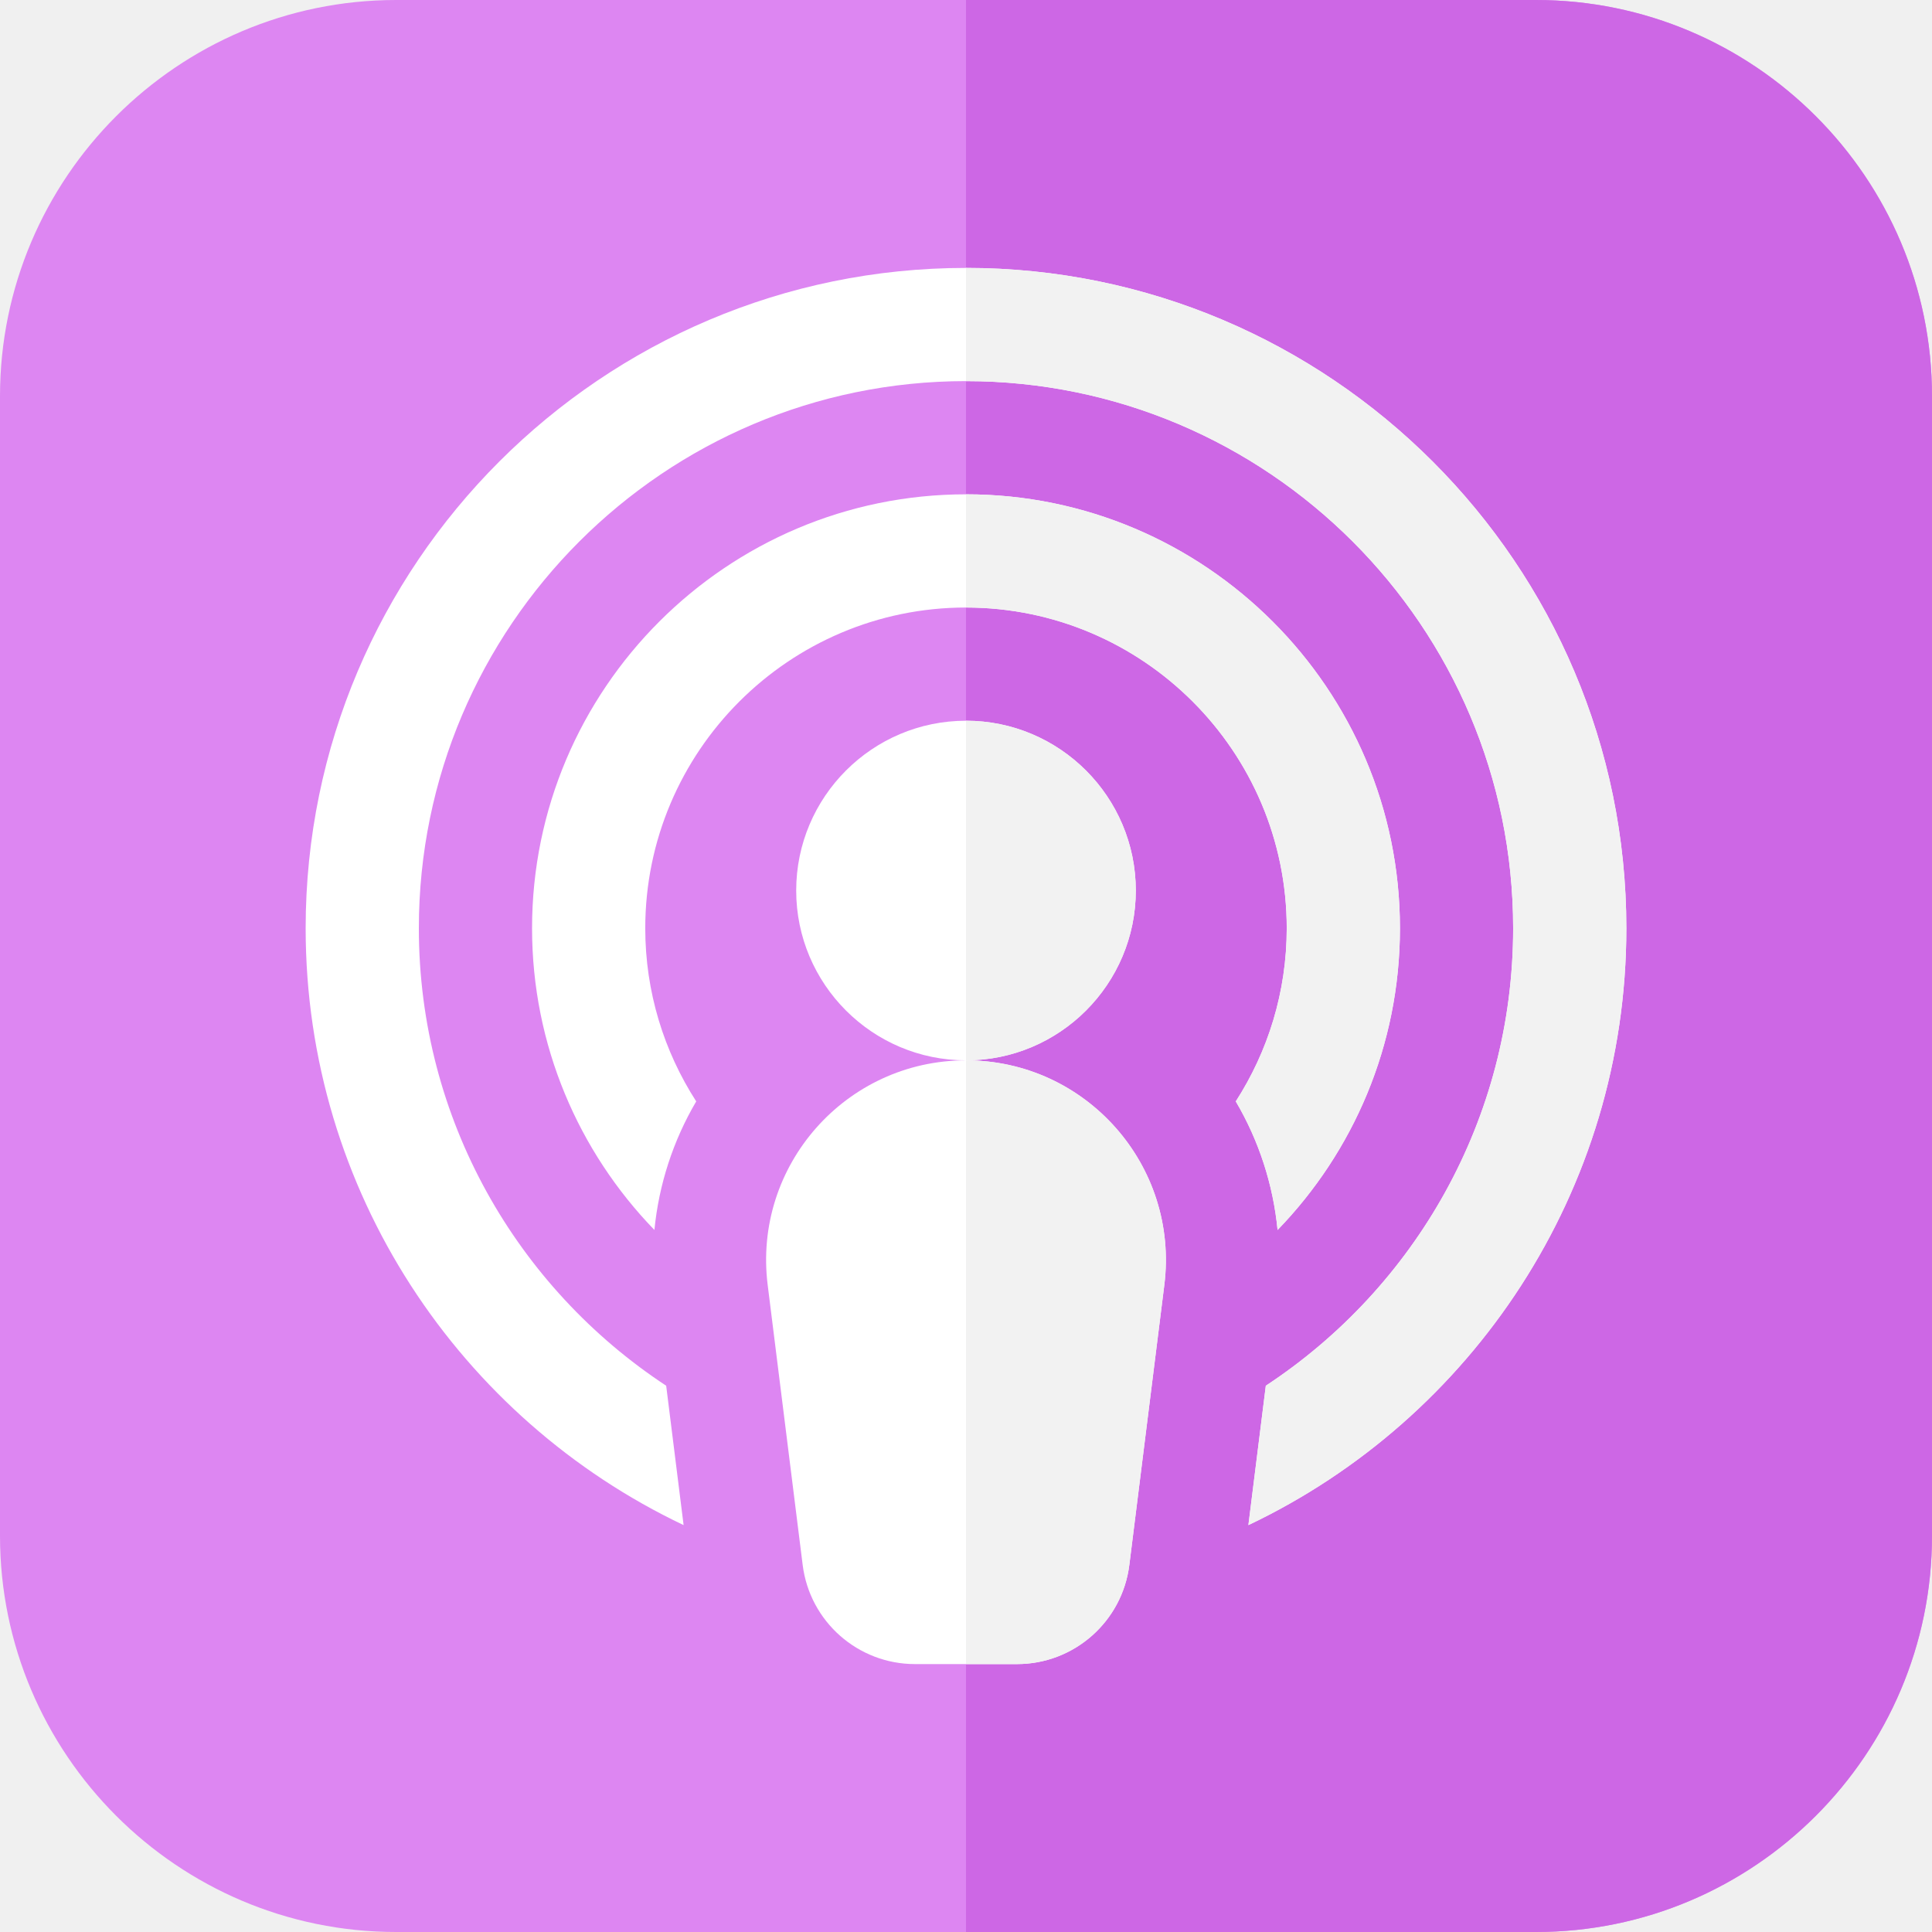
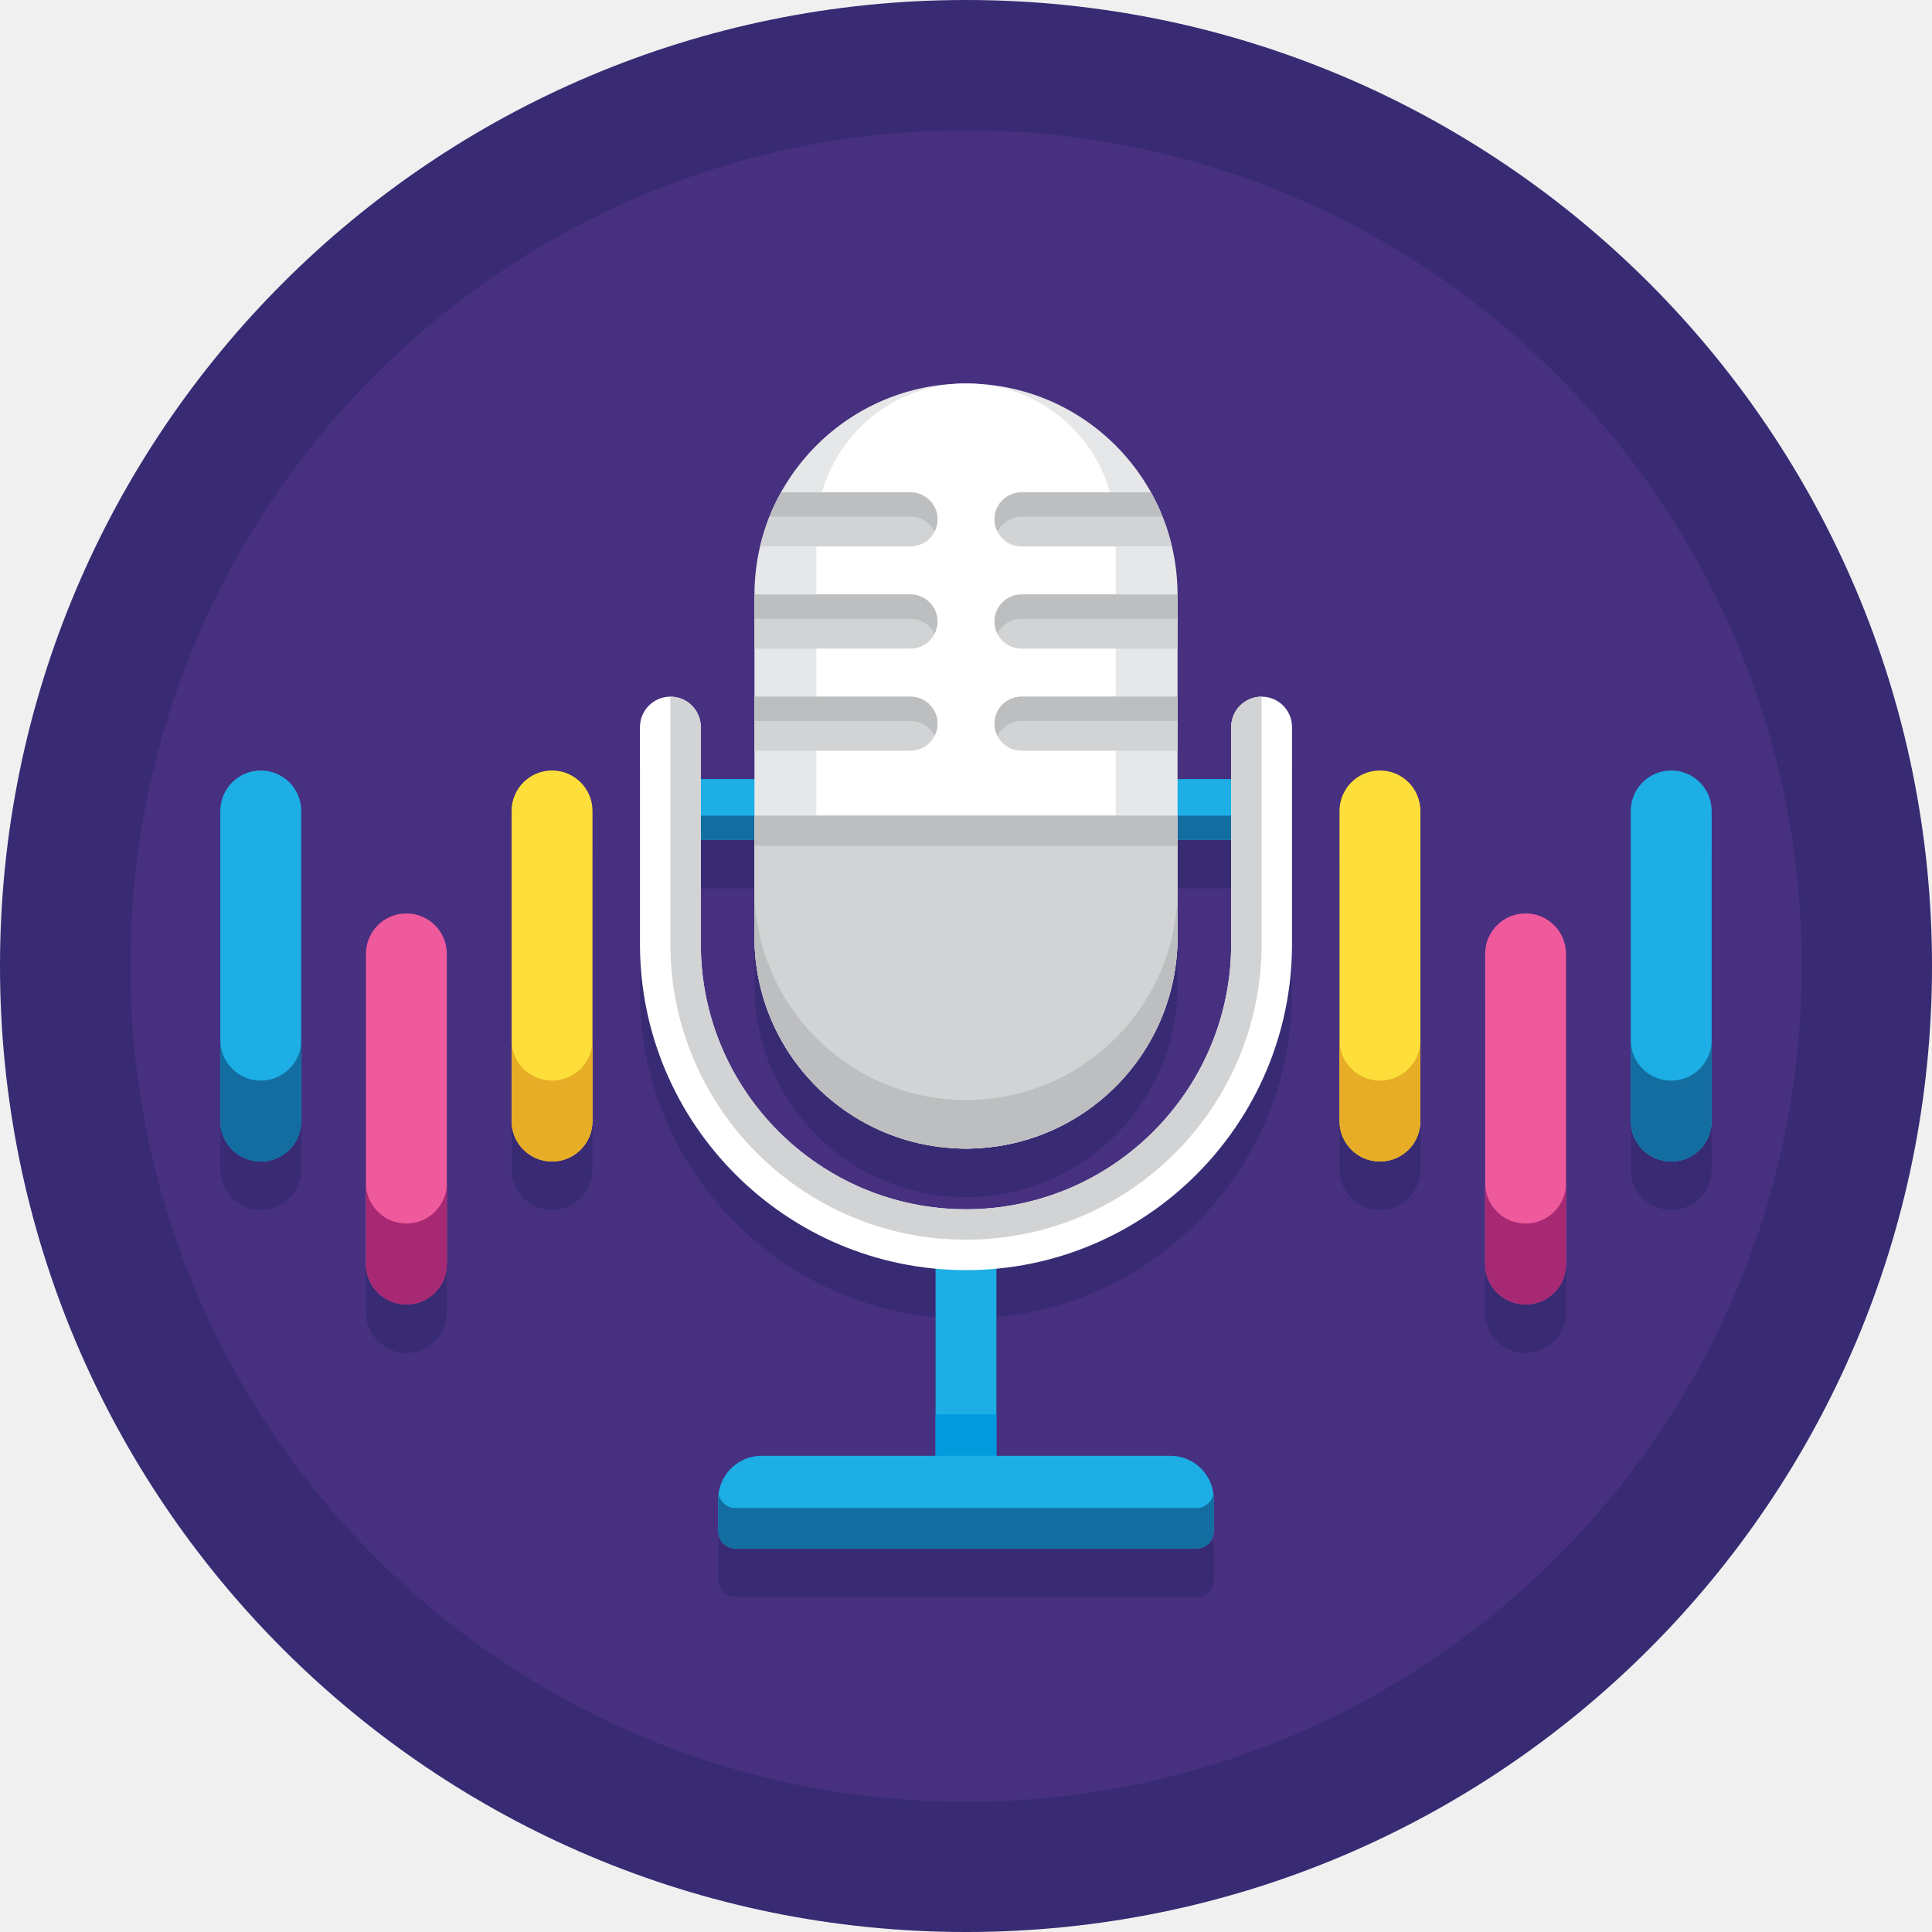
- <svg xmlns="http://www.w3.org/2000/svg" version="1.1" id="Capa_1" x="0px" y="0px" viewBox="0 0 512 512" style="enable-background:new 0 0 512 512;" xml:space="preserve">
-   <path style="fill:#DD86F2;" d="M407,512H105C47.103,512,0,464.897,0,407V105C0,47.103,47.103,0,105,0h302  c57.897,0,105,47.103,105,105v302C512,464.897,464.897,512,407,512z" />
-   <path style="fill:#CD67E5;" d="M407,0H256v512h151c57.897,0,105-47.103,105-105V105C512,47.103,464.897,0,407,0z" />
-   <path style="fill:#FFFFFF;" d="M308.558,340.537l-9.273,74.185C297.408,429.734,284.646,441,269.517,441h-27.033  c-15.13,0-27.892-11.266-29.768-26.279l-9.273-74.185C199.49,308.923,224.14,281,256,281l0,0c-24.813,0-45-20.187-45-45  s20.187-45,45-45s45,20.187,45,45s-20.187,45-45,45l0,0C287.86,281,312.51,308.923,308.558,340.537z M256,161  c-46.869,0-85,38.131-85,85c0,16.893,4.974,32.637,13.505,45.883c-6.132,10.42-9.908,22.057-11.076,34.072  C153.368,305.245,141,277.042,141,246c0-63.411,51.589-115,115-115s115,51.589,115,115c0,31.042-12.368,59.245-32.428,79.956  c-1.168-12.016-4.945-23.652-11.076-34.072C336.026,278.637,341,262.893,341,246C341,199.131,302.869,161,256,161z M330.838,404.168  l4.617-36.938C374.901,341.289,401,296.639,401,246c0-79.953-65.047-145-145-145s-145,65.047-145,145  c0,50.639,26.099,95.289,65.545,121.23l4.617,36.938C122.004,376.063,81,315.734,81,246c0-96.495,78.505-175,175-175  s175,78.505,175,175C431,315.734,389.996,376.063,330.838,404.168z" />
-   <g>
-     <path style="fill:#F2F2F2;" d="M256,281L256,281v160h13.517c15.13,0,27.892-11.266,29.768-26.279l9.273-74.185   C312.51,308.923,287.86,281,256,281z" />
-     <path style="fill:#F2F2F2;" d="M301,236c0-24.813-20.187-45-45-45v90C280.813,281,301,260.813,301,236z" />
-     <path style="fill:#F2F2F2;" d="M256,71v30c79.953,0,145,65.047,145,145c0,50.639-26.099,95.289-65.545,121.23l-4.617,36.938   C389.996,376.063,431,315.734,431,246C431,149.505,352.495,71,256,71z" />
-     <path style="fill:#F2F2F2;" d="M338.572,325.956C358.632,305.245,371,277.042,371,246c0-63.411-51.589-115-115-115v30   c46.869,0,85,38.131,85,85c0,16.893-4.974,32.637-13.505,45.883C333.627,302.304,337.404,313.94,338.572,325.956z" />
+ <svg xmlns="http://www.w3.org/2000/svg" height="477.6pt" viewBox="0 0 477.6 477.6" width="477.6pt">
+   <path d="m477.602 238.801c0 131.887-106.914 238.801-238.801 238.801s-238.801-106.914-238.801-238.801 106.914-238.801 238.801-238.801 238.801 106.914 238.801 238.801zm0 0" fill="#382b73" />
+   <path d="m445.398 238.801c0 114.102-92.496 206.598-206.598 206.598-114.102 0-206.598-92.496-206.598-206.598 0-114.102 92.496-206.598 206.598-206.598 114.102 0 206.598 92.496 206.598 206.598zm0 0" fill="#473080" />
+   <g fill="#382b73">
+     <path d="m311.875 184.219c-4.156 0-7.523 3.367-7.523 7.52v12.855h-13.254v-45.633h-.004c-.012-4.09-.504-8.062-1.402-11.883h.004c-.008-.031-.016-.059-.023-.094-.535-2.238-1.207-4.422-2.016-6.543-.078-.203-.16-.406-.242-.605-.383-.977-.797-1.941-1.238-2.883-.016-.027-.027-.059-.039-.086-8.352-17.766-26.406-30.066-47.336-30.066-20.922 0-38.965 12.289-47.332 30.039-.027.059-.055.121-.082.184-.426.91-.82 1.832-1.191 2.766-.09.23-.18.457-.27.688-.797 2.094-1.465 4.254-1.988 6.469-.012.043-.027.09-.039.133h.008c-.898 3.816-1.391 7.789-1.398 11.879h-.008v13.383h.004v11.879h-.004v13.359h.004v7.012h-13.258v-12.852c0-4.152-3.367-7.523-7.52-7.523-4.156 0-7.523 3.371-7.523 7.523v53.641c0 41.906 32.148 76.43 73.074 80.234v46.258h-42.984c-5.797 0-10.488 4.598-10.707 10.336-.016.137-.043.27-.043.41v7.879c0 2.375 1.926 4.301 4.301 4.301h113.91c.887 0 1.715-.27 2.402-.734.914-.617 1.578-1.578 1.809-2.699.059-.277.086-.57.086-.867v-7.879c0-.34-.059-.664-.098-.992-.508-5.461-5.055-9.754-10.648-9.754h-42.984v-46.258c40.926-3.809 73.074-38.328 73.074-80.234v-53.641c0-4.152-3.363-7.52-7.52-7.52zm-73.074 126.719c-36.148 0-65.555-29.41-65.555-65.555v-25.75h13.258v24.004c0 7.219 1.461 14.098 4.109 20.355 7.938 18.77 26.523 31.941 48.188 31.941.902 0 1.801-.023 2.691-.066 3.566-.18 7.039-.719 10.379-1.578.836-.215 1.66-.449 2.48-.703 1.637-.512 3.242-1.102 4.805-1.762 7.039-2.977 13.289-7.449 18.355-13.023 1.125-1.238 2.191-2.527 3.195-3.871.504-.672.988-1.355 1.457-2.051 5.641-8.344 8.934-18.41 8.934-29.238v-24.004h13.254v25.75c0 36.141-29.406 65.551-65.551 65.551zm0 0" />
+     <path d="m136.465 202.465c-5.52 0-10 4.48-10 10v76.668c0 2.07.633 3.996 1.711 5.59 1.793 2.66 4.84 4.41 8.289 4.41 5.523 0 10-4.477 10-10v-76.668c0-5.52-4.477-10-10-10zm0 0" />
+     <path d="m100.465 237.801c-5.523 0-10 4.477-10 10v76.664c0 1.383.281 2.695.789 3.895.367.867.887 1.645 1.473 2.367.402.496.848.949 1.336 1.363.586.496 1.223.918 1.914 1.266 1.355.688 2.867 1.109 4.488 1.109 1.383 0 2.695-.277 3.895-.785 2.391-1.012 4.309-2.926 5.32-5.32.508-1.199.785-2.512.785-3.895v-76.664c0-5.523-4.477-10-10-10zm0 0" />
+     <path d="m64.465 202.465c-5.523 0-10 4.48-10 10v76.668c0 2.07.633 3.996 1.711 5.59 1.793 2.66 4.84 4.41 8.289 4.41 5.523 0 10-4.477 10-10v-76.668c0-5.52-4.477-10-10-10zm0 0" />
+     <path d="m341.133 202.465c-5.52 0-10 4.48-10 10v76.668c0 5.523 4.48 10 10 10 2.07 0 3.996-.629 5.594-1.707 1.062-.719 1.98-1.637 2.699-2.703 1.078-1.594 1.707-3.52 1.707-5.59v-76.668c0-5.52-4.477-10-10-10zm0 0" />
+     <path d="m377.133 237.801c-5.52 0-10 4.477-10 10v56.668-.004 20c0 4.145 2.52 7.695 6.109 9.215 1.195.508 2.512.785 3.891.785 1.625 0 3.137-.422 4.492-1.109 2.102-1.066 3.801-2.816 4.723-4.996.508-1.199.785-2.512.785-3.895v-76.664c0-5.523-4.477-10-10-10zm0 0" />
+     <path d="m413.133 202.465c-5.52 0-10 4.48-10 10v76.668c0 5.523 4.48 10 10 10 2.07 0 3.996-.629 5.594-1.707 2.66-1.797 4.406-4.84 4.406-8.293v-76.668c0-5.52-4.477-10-10-10zm0 0" />
  </g>
-   <g>
- </g>
-   <g>
- </g>
-   <g>
- </g>
-   <g>
- </g>
-   <g>
- </g>
-   <g>
- </g>
-   <g>
- </g>
-   <g>
- </g>
-   <g>
- </g>
-   <g>
- </g>
-   <g>
- </g>
-   <g>
- </g>
-   <g>
- </g>
-   <g>
- </g>
-   <g>
- </g>
+   <path d="m165.727 192.594h146.148v15.043h-146.148zm0 0" fill="#1caee4" />
+   <path d="m165.727 201.633h146.148v6h-146.148zm0 0" fill="#136da0" />
+   <path d="m238.801 283.934c-28.887 0-52.297-23.414-52.297-52.297v-84.539c0-28.883 23.41-52.297 52.297-52.297 28.883 0 52.297 23.414 52.297 52.297v84.539c0 28.883-23.414 52.297-52.297 52.297zm0 0" fill="#e6e7e8" />
+   <path d="m238.801 283.934c-20.434 0-37-16.566-37-37v-115.133c0-20.434 16.566-37 37-37 20.434 0 37 16.566 37 37v115.133c0 20.434-16.566 37-37 37zm0 0" fill="#fff" />
+   <path d="m231.277 306.457h15.043v59.863h-15.043zm0 0" fill="#1caee4" />
+   <path d="m295.758 382.801h-113.914c-2.375 0-4.297-1.926-4.297-4.297v-7.883c0-5.934 4.812-10.746 10.746-10.746h101.012c5.938 0 10.746 4.812 10.746 10.746v7.883c.004 2.371-1.922 4.297-4.293 4.297zm0 0" fill="#1caee4" />
+   <path d="m295.754 372.801h-113.91c-2.043 0-3.742-1.43-4.184-3.34-.039.387-.113.762-.113 1.16v7.879c0 2.375 1.922 4.297 4.297 4.297h113.91c2.375 0 4.301-1.922 4.301-4.297v-7.879c0-.398-.078-.773-.117-1.16-.438 1.91-2.141 3.34-4.184 3.34zm0 0" fill="#136da0" />
+   <path d="m238.801 313.98c-44.441 0-80.598-36.156-80.598-80.598v-53.645c0-4.152 3.367-7.52 7.523-7.52 4.152 0 7.52 3.367 7.52 7.52v53.645c0 36.145 29.406 65.555 65.555 65.555 36.145 0 65.551-29.41 65.551-65.555v-53.645c0-4.152 3.367-7.52 7.523-7.52 4.152 0 7.52 3.367 7.52 7.52v53.645c0 44.441-36.152 80.598-80.594 80.598zm0 0" fill="#fff" />
+   <path d="m311.875 172.219c-4.156 0-7.523 3.367-7.523 7.52v53.645c0 36.145-29.406 65.555-65.555 65.555-36.145 0-65.551-29.41-65.551-65.555v-53.645c0-4.152-3.367-7.52-7.523-7.52v61.164c0 40.355 32.719 73.074 73.074 73.074 40.359 0 73.074-32.719 73.074-73.074v-61.164zm0 0" fill="#d1d3d4" />
+   <path d="m231.277 349.633h15.043v10.242h-15.043zm0 0" fill="#009add" />
+   <path d="m231.762 178.898c0 1.863-.762 3.523-1.961 4.723-1.199 1.219-2.879 1.957-4.723 1.957h-38.578v-13.359h38.578c3.684 0 6.684 2.98 6.684 6.68zm0 0" fill="#d1d3d4" />
+   <path d="m231.02 181.898c.457-.902.742-1.906.742-2.996 0-3.699-3-6.68-6.684-6.68h-38.578v6h38.578c2.602-.004 4.836 1.496 5.941 3.676zm0 0" fill="#bcbec0" />
+   <path d="m231.762 153.66c0 1.84-.762 3.5-1.961 4.719-1.199 1.223-2.879 1.961-4.723 1.961h-38.578v-13.379h38.578c3.684 0 6.684 3 6.684 6.699zm0 0" fill="#d1d3d4" />
+   <path d="m231.016 156.648c.457-.906.746-1.91.746-2.988 0-3.699-3-6.699-6.684-6.699h-38.578v6h38.578c2.598 0 4.832 1.508 5.938 3.688zm0 0" fill="#bcbec0" />
+   <path d="m231.762 128.398c0 1.84-.762 3.523-1.961 4.723-1.199 1.219-2.879 1.957-4.723 1.957h-37.18c1.102-4.738 2.863-9.219 5.18-13.359h32c3.684 0 6.684 2.98 6.684 6.68zm0 0" fill="#d1d3d4" />
+   <path d="m225.078 127.719c2.602 0 4.832 1.5 5.938 3.676.457-.906.746-1.914.746-2.996 0-3.699-3-6.68-6.684-6.68h-32c-1.078 1.926-2.023 3.934-2.852 6zm0 0" fill="#bcbec0" />
+   <path d="m245.84 178.898c0 1.863.758 3.523 1.957 4.723 1.199 1.219 2.883 1.957 4.723 1.957h38.578v-13.359h-38.578c-3.68 0-6.68 2.98-6.68 6.68zm0 0" fill="#d1d3d4" />
+   <path d="m252.52 172.219c-3.68 0-6.68 2.98-6.68 6.68 0 1.09.285 2.098.738 2.996 1.105-2.176 3.34-3.676 5.941-3.676h38.578v-6zm0 0" fill="#bcbec0" />
+   <path d="m245.84 153.66c0 1.84.758 3.5 1.957 4.719 1.199 1.223 2.883 1.961 4.723 1.961h38.578v-13.379h-38.578c-3.68 0-6.68 3-6.68 6.699zm0 0" fill="#d1d3d4" />
+   <path d="m252.52 146.961c-3.68 0-6.68 3-6.68 6.699 0 1.078.285 2.082.746 2.988 1.102-2.18 3.336-3.688 5.934-3.688h38.578v-6zm0 0" fill="#bcbec0" />
+   <path d="m245.84 128.398c0 1.84.758 3.523 1.957 4.723 1.199 1.219 2.883 1.957 4.723 1.957h37.18c-1.102-4.738-2.859-9.219-5.18-13.359h-32c-3.68 0-6.68 2.98-6.68 6.68zm0 0" fill="#d1d3d4" />
+   <path d="m252.52 127.719h34.852c-.828-2.066-1.773-4.074-2.852-6h-32c-3.68 0-6.68 2.98-6.68 6.68 0 1.082.285 2.09.742 2.996 1.105-2.176 3.34-3.676 5.938-3.676zm0 0" fill="#bcbec0" />
+   <path d="m186.504 201.633v30.004c0 28.883 23.41 52.297 52.297 52.297 28.883 0 52.297-23.414 52.297-52.297v-30.004zm0 0" fill="#d1d3d4" />
+   <path d="m238.801 271.934c-28.887 0-52.297-23.414-52.297-52.297v12c0 28.883 23.41 52.297 52.297 52.297 28.883 0 52.297-23.414 52.297-52.297v-12c0 28.883-23.414 52.297-52.297 52.297zm0 0" fill="#bcbec0" />
+   <path d="m186.504 201.633h104.594v7.418h-104.594zm0 0" fill="#bcbec0" />
+   <path d="m136.465 287.133c-5.52 0-10-4.477-10-10v-76.664c0-5.523 4.48-10 10-10 5.523 0 10 4.477 10 10v76.664c0 5.523-4.477 10-10 10zm0 0" fill="#fede3a" />
+   <path d="m136.465 267.133c-5.52 0-10-4.477-10-10v20c0 5.523 4.48 10 10 10 5.523 0 10-4.477 10-10v-20c0 5.523-4.477 10-10 10zm0 0" fill="#e7ad27" />
+   <path d="m100.465 322.465c-5.52 0-10-4.477-10-10v-76.664c0-5.523 4.48-10 10-10 5.523 0 10 4.477 10 10v76.664c0 5.523-4.477 10-10 10zm0 0" fill="#ef5a9d" />
+   <path d="m64.465 287.133c-5.52 0-10-4.477-10-10v-76.664c0-5.523 4.48-10 10-10 5.523 0 10 4.477 10 10v76.664c0 5.523-4.477 10-10 10zm0 0" fill="#1caee4" />
+   <path d="m100.465 302.465c-5.52 0-10-4.477-10-10v20c0 5.523 4.48 10 10 10 5.523 0 10-4.477 10-10v-20c0 5.523-4.477 10-10 10zm0 0" fill="#a72973" />
+   <path d="m64.465 267.133c-5.52 0-10-4.477-10-10v20c0 5.523 4.48 10 10 10 5.523 0 10-4.477 10-10v-20c0 5.523-4.477 10-10 10zm0 0" fill="#136da0" />
+   <path d="m341.133 287.133c5.523 0 10-4.477 10-10v-76.664c0-5.523-4.477-10-10-10-5.523 0-10 4.477-10 10v76.664c0 5.523 4.477 10 10 10zm0 0" fill="#fede3a" />
+   <path d="m341.133 267.133c5.523 0 10-4.477 10-10v20c0 5.523-4.477 10-10 10-5.52 0-10-4.477-10-10v-20c0 5.523 4.477 10 10 10zm0 0" fill="#e7ad27" />
+   <path d="m377.133 322.465c5.523 0 10-4.477 10-10v-76.664c0-5.523-4.477-10-10-10-5.523 0-10 4.477-10 10v76.664c0 5.523 4.477 10 10 10zm0 0" fill="#ef5a9d" />
+   <path d="m413.133 287.133c5.523 0 10-4.477 10-10v-76.664c0-5.523-4.477-10-10-10-5.523 0-10 4.477-10 10v76.664c0 5.523 4.477 10 10 10zm0 0" fill="#1caee4" />
+   <path d="m377.133 302.465c5.523 0 10-4.477 10-10v20c0 5.523-4.477 10-10 10-5.523 0-10-4.477-10-10v-20c0 5.523 4.477 10 10 10zm0 0" fill="#a72973" />
+   <path d="m413.133 267.133c5.523 0 10-4.477 10-10v20c0 5.523-4.477 10-10 10-5.523 0-10-4.477-10-10v-20c0 5.523 4.477 10 10 10zm0 0" fill="#136da0" />
</svg>
